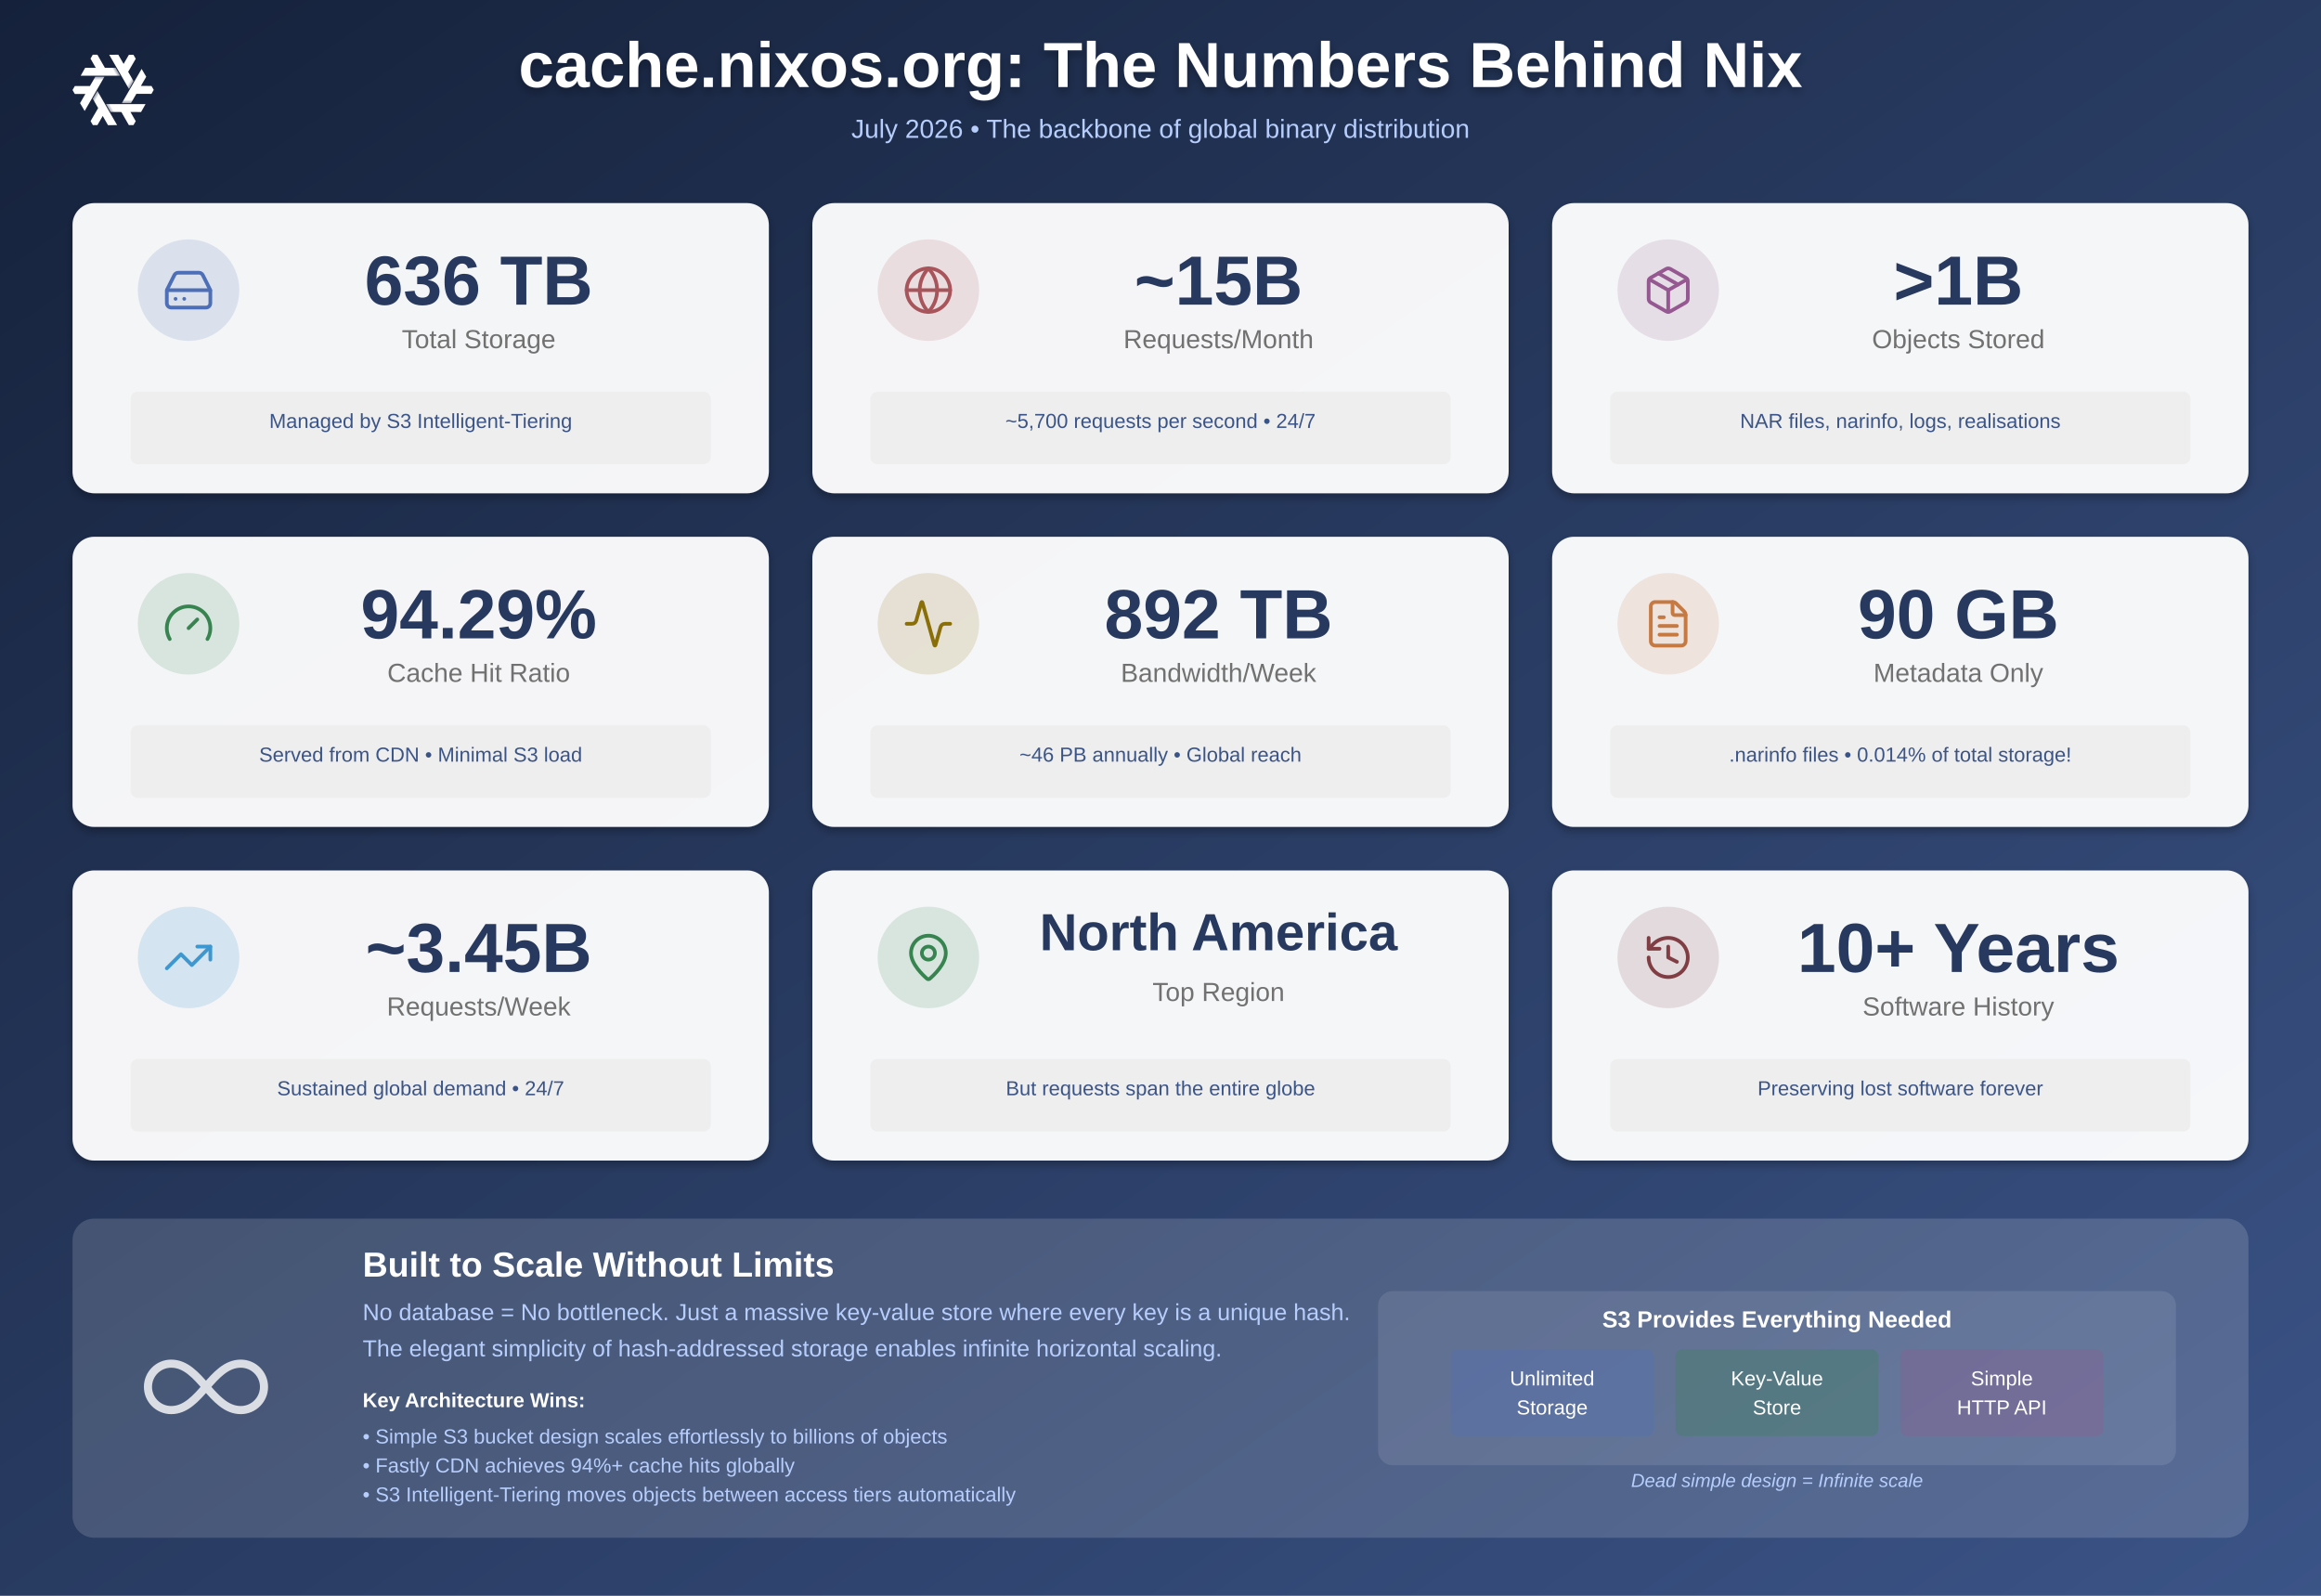
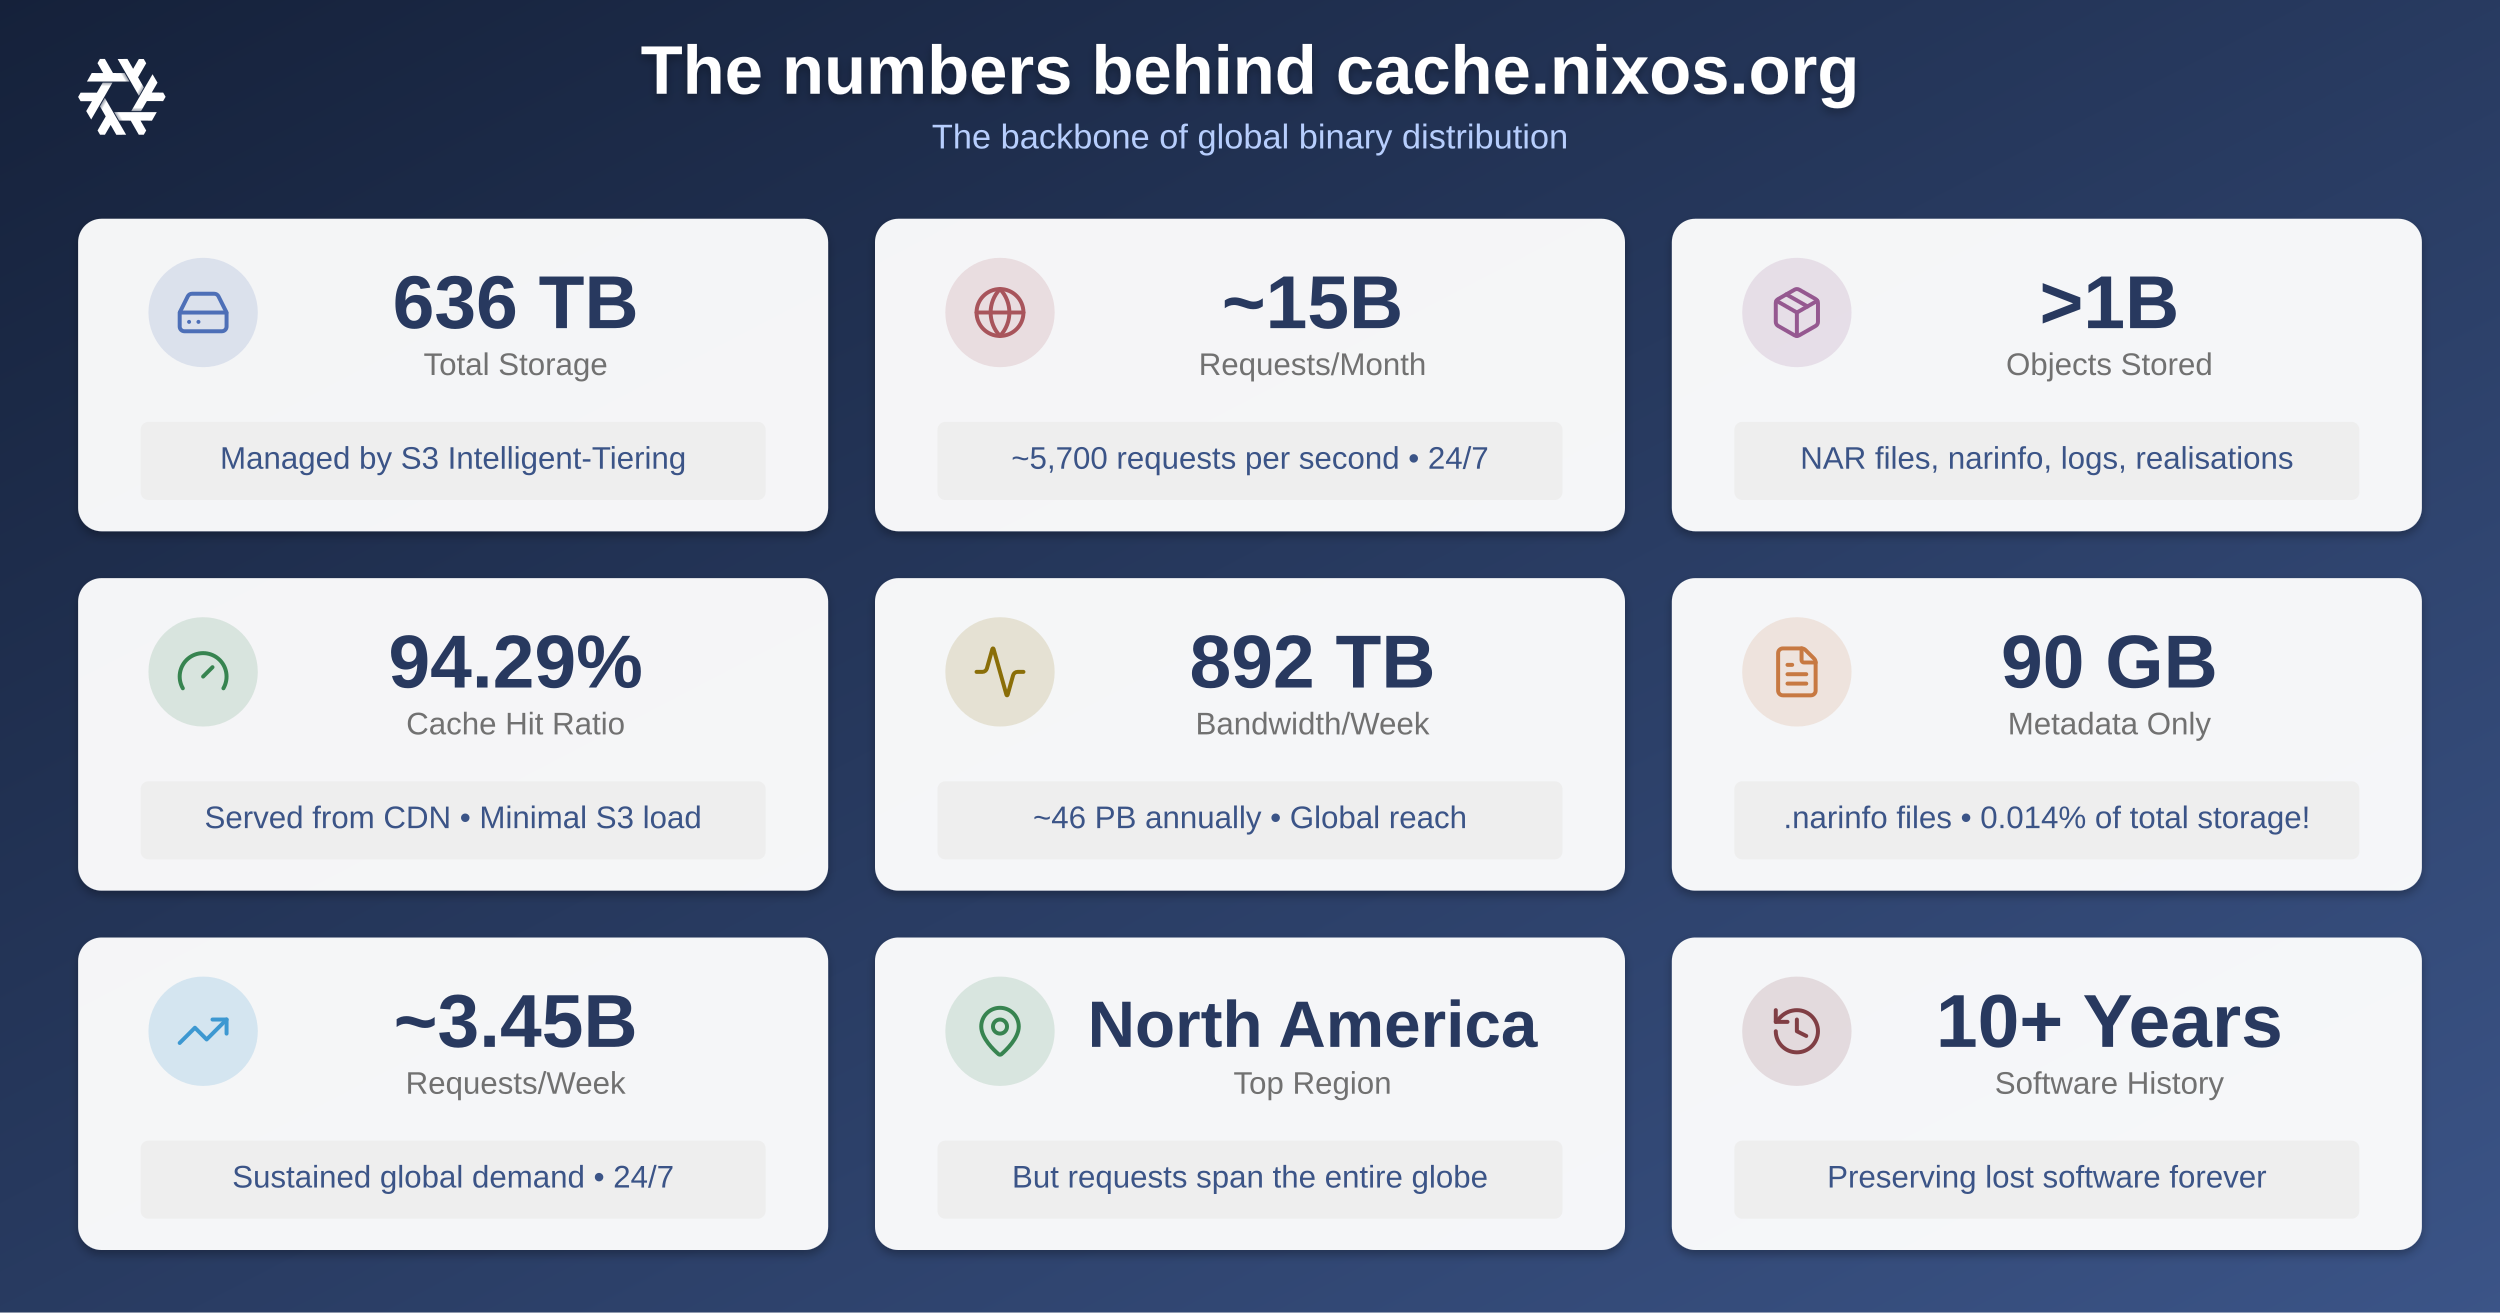
- <svg xmlns="http://www.w3.org/2000/svg" viewBox="0 0 1600 1100">
+ <svg xmlns="http://www.w3.org/2000/svg" viewBox="0 0 1600 840">
  <defs>
    <linearGradient id="bgGradient" x1="0%" y1="0%" x2="100%" y2="100%">
      <stop offset="0%" style="stop-color:#15213a;stop-opacity:1" />
      <stop offset="100%" style="stop-color:#3b5487;stop-opacity:1" />
    </linearGradient>
    <filter id="shadow" x="-50%" y="-50%" width="200%" height="200%">
      <feGaussianBlur in="SourceAlpha" stdDeviation="3" />
      <feOffset dx="0" dy="3" result="offsetblur" />
      <feComponentTransfer>
        <feFuncA type="linear" slope="0.3" />
      </feComponentTransfer>
      <feMerge>
        <feMergeNode />
        <feMergeNode in="SourceGraphic" />
      </feMerge>
    </filter>
  </defs>
-   <rect width="1600" height="1100" fill="url(#bgGradient)" />
+   <rect width="1600" height="840" fill="url(#bgGradient)" />
  <text x="800" y="60" font-family="'Route 159', Arial, Helvetica, sans-serif" font-size="44" font-weight="bold" text-anchor="middle" fill="white" filter="url(#shadow)">
-     cache.nixos.org: The Numbers Behind Nix
+     The numbers behind cache.nixos.org
  </text>
-   <text x="800" y="95" font-family="'Route 159', Arial, Helvetica, sans-serif" font-size="18" text-anchor="middle" fill="#b7cefd">
-     July 2026 • The backbone of global binary distribution
+   <text x="800" y="95" font-family="'Route 159', Arial, Helvetica, sans-serif" font-size="22" text-anchor="middle" fill="#b7cefd">
+     The backbone of global binary distribution
  </text>
  <svg x="50" y="34" width="56" height="56" viewBox="0 0 501.563 501.563" overflow="visible">
    <defs id="nixmark-glance-defs4">
      <linearGradient y2="880.377" x2="-414.387" y1="782.336" x1="-584.199" gradientTransform="translate(864.6959,-1491.341)" gradientUnits="userSpaceOnUse" id="nixmark-glance-linearGradient1299">
        <stop style="stop-color:#ffffff;stop-opacity:0" offset="0" id="nixmark-glance-stop915" />
        <stop id="nixmark-glance-stop917" offset="0.232" style="stop-color:#ffffff;stop-opacity:1" />
        <stop style="stop-color:#ffffff;stop-opacity:1" offset="1" id="nixmark-glance-stop919" />
      </linearGradient>
      <linearGradient y2="460.518" x2="389.576" y1="351.411" x1="200.597" gradientTransform="translate(210.8202,-765.2761)" gradientUnits="userSpaceOnUse" id="nixmark-glance-linearGradient1713">
        <stop style="stop-color:#ffffff;stop-opacity:0" offset="0" id="nixmark-glance-stop915" />
        <stop id="nixmark-glance-stop917" offset="0.232" style="stop-color:#ffffff;stop-opacity:1" />
        <stop style="stop-color:#ffffff;stop-opacity:1" offset="1" id="nixmark-glance-stop919" />
      </linearGradient>
    </defs>
    <g transform="translate(-156.4837,537.5614)" style="display:inline;opacity:1" id="nixmark-glance-layer3">
      <g style="stroke-width:11.051" transform="matrix(0.09048806,0,0,0.09048806,142.3238,-419.8252)" id="nixmark-glance-g955">
        <g transform="matrix(11.04762,0,0,11.04762,-1572.289,9377.711)" id="nixmark-glance-g869">
          <g transform="rotate(-60,226.3575,-449.372)" id="nixmark-glance-g932" style="stroke-width:11.051">
            <path id="nixmark-glance-path3336-6" d="m 449.719,-420.513 122.197,211.675 -56.157,0.527 -32.624,-56.869 -32.856,56.565 -27.902,-0.011 -14.291,-24.69 46.81,-80.49 -33.229,-57.826 z" style="opacity:1;fill:url(#nixmark-glance-linearGradient1713);fill-opacity:1;fill-rule:evenodd;stroke:none;stroke-width:33.154;stroke-linecap:butt;stroke-linejoin:round;stroke-miterlimit:4;stroke-dasharray:none;stroke-opacity:1" />
          </g>
          <path id="nixmark-glance-path4260-0" d="m 309.549,-710.388 122.197,211.675 -56.157,0.527 -32.624,-56.869 -32.856,56.565 -27.902,-0.011 -14.291,-24.69 46.81,-80.49 -33.229,-57.826 z" style="color:#000000;clip-rule:nonzero;display:inline;overflow:visible;visibility:visible;opacity:1;isolation:auto;mix-blend-mode:normal;color-interpolation:sRGB;color-interpolation-filters:linearRGB;solid-color:#000000;solid-opacity:1;fill:url(#nixmark-glance-linearGradient1299);fill-opacity:1;fill-rule:evenodd;stroke:none;stroke-width:33.154;stroke-linecap:butt;stroke-linejoin:round;stroke-miterlimit:4;stroke-dasharray:none;stroke-dashoffset:0;stroke-opacity:1;color-rendering:auto;image-rendering:auto;shape-rendering:auto;text-rendering:auto;enable-background:accumulate" />
          <g transform="rotate(60,728.2356,-692.2404)">
            <path d="m 449.719,-420.513 122.197,211.675 -56.157,0.527 -32.624,-56.869 -32.856,56.565 -27.902,-0.011 -14.291,-24.69 46.81,-80.49 -33.229,-57.826 z" style="opacity:1;fill:url(#nixmark-glance-linearGradient1713);fill-opacity:1;fill-rule:evenodd;stroke:none;stroke-width:33.154;stroke-linecap:butt;stroke-linejoin:round;stroke-miterlimit:4;stroke-dasharray:none;stroke-opacity:1" />
          </g>
          <g transform="rotate(180,477.5036,-570.819)">
            <path d="m 449.719,-420.513 122.197,211.675 -56.157,0.527 -32.624,-56.869 -32.856,56.565 -27.902,-0.011 -14.291,-24.69 46.81,-80.49 -33.229,-57.826 z" style="opacity:1;fill:url(#nixmark-glance-linearGradient1713);fill-opacity:1;fill-rule:evenodd;stroke:none;stroke-width:33.154;stroke-linecap:butt;stroke-linejoin:round;stroke-miterlimit:4;stroke-dasharray:none;stroke-opacity:1" />
          </g>
          <g transform="rotate(120,407.3392,-716.0836)">
            <path d="m 309.549,-710.388 122.197,211.675 -56.157,0.527 -32.624,-56.869 -32.856,56.565 -27.902,-0.011 -14.291,-24.69 46.81,-80.49 -33.229,-57.826 z" style="color:#000000;clip-rule:nonzero;display:inline;overflow:visible;visibility:visible;opacity:1;isolation:auto;mix-blend-mode:normal;color-interpolation:sRGB;color-interpolation-filters:linearRGB;solid-color:#000000;solid-opacity:1;fill:url(#nixmark-glance-linearGradient1299);fill-opacity:1;fill-rule:evenodd;stroke:none;stroke-width:33.154;stroke-linecap:butt;stroke-linejoin:round;stroke-miterlimit:4;stroke-dasharray:none;stroke-dashoffset:0;stroke-opacity:1;color-rendering:auto;image-rendering:auto;shape-rendering:auto;text-rendering:auto;enable-background:accumulate" />
          </g>
          <g transform="rotate(-120,407.2882,-715.87)">
            <path d="m 309.549,-710.388 122.197,211.675 -56.157,0.527 -32.624,-56.869 -32.856,56.565 -27.902,-0.011 -14.291,-24.69 46.81,-80.49 -33.229,-57.826 z" style="color:#000000;clip-rule:nonzero;display:inline;overflow:visible;visibility:visible;opacity:1;isolation:auto;mix-blend-mode:normal;color-interpolation:sRGB;color-interpolation-filters:linearRGB;solid-color:#000000;solid-opacity:1;fill:url(#nixmark-glance-linearGradient1299);fill-opacity:1;fill-rule:evenodd;stroke:none;stroke-width:33.154;stroke-linecap:butt;stroke-linejoin:round;stroke-miterlimit:4;stroke-dasharray:none;stroke-dashoffset:0;stroke-opacity:1;color-rendering:auto;image-rendering:auto;shape-rendering:auto;text-rendering:auto;enable-background:accumulate" />
          </g>
        </g>
      </g>
    </g>
  </svg>
  <g id="stats-grid">
    <g transform="translate(50, 140)">
      <rect x="0" y="0" width="480" height="200" rx="15" fill="white" opacity="0.95" filter="url(#shadow)" />
      <circle cx="80" cy="60" r="35" fill="#4d6fb7" opacity="0.15" />
      <g transform="translate(62,42) scale(1.5)" fill="none" stroke="#4d6fb7" stroke-width="1.7" stroke-linecap="round" stroke-linejoin="round">
        <path d="M10 16h.01" />
        <path d="M2.212 11.577a2 2 0 0 0-.212.896V18a2 2 0 0 0 2 2h16a2 2 0 0 0 2-2v-5.527a2 2 0 0 0-.212-.896L18.55 5.11A2 2 0 0 0 16.76 4H7.24a2 2 0 0 0-1.79 1.11z" />
        <path d="M21.946 12.013H2.054" />
        <path d="M6 16h.01" />
      </g>
      <text x="280" y="70" font-family="'Route 159', Arial, Helvetica, sans-serif" font-size="48" font-weight="bold" text-anchor="middle" fill="#28395f">636 TB</text>
-       <text x="280" y="100" font-family="'Route 159', Arial, Helvetica, sans-serif" font-size="18" text-anchor="middle" fill="#717171">Total Storage</text>
+       <text x="280" y="100" font-family="'Route 159', Arial, Helvetica, sans-serif" font-size="20" text-anchor="middle" fill="#717171">Total Storage</text>
      <rect x="40" y="130" width="400" height="50" rx="5" fill="#eeeeee" />
-       <text x="240" y="155" font-family="'Route 159', Arial, Helvetica, sans-serif" font-size="14" text-anchor="middle" fill="#3b5487">Managed by S3 Intelligent-Tiering</text>
+       <text x="240" y="160" font-family="'Route 159', Arial, Helvetica, sans-serif" font-size="20" text-anchor="middle" fill="#3b5487">Managed by S3 Intelligent-Tiering</text>
    </g>
    <g transform="translate(560, 140)">
      <rect x="0" y="0" width="480" height="200" rx="15" fill="white" opacity="0.95" filter="url(#shadow)" />
      <circle cx="80" cy="60" r="35" fill="#a8545b" opacity="0.15" />
      <g transform="translate(62,42) scale(1.5)" fill="none" stroke="#a8545b" stroke-width="1.7" stroke-linecap="round" stroke-linejoin="round">
        <circle cx="12" cy="12" r="10" />
        <path d="M12 2a14.5 14.5 0 0 0 0 20 14.5 14.5 0 0 0 0-20" />
        <path d="M2 12h20" />
      </g>
      <text x="280" y="70" font-family="'Route 159', Arial, Helvetica, sans-serif" font-size="48" font-weight="bold" text-anchor="middle" fill="#28395f">~15B</text>
-       <text x="280" y="100" font-family="'Route 159', Arial, Helvetica, sans-serif" font-size="18" text-anchor="middle" fill="#717171">Requests/Month</text>
+       <text x="280" y="100" font-family="'Route 159', Arial, Helvetica, sans-serif" font-size="20" text-anchor="middle" fill="#717171">Requests/Month</text>
      <rect x="40" y="130" width="400" height="50" rx="5" fill="#eeeeee" />
-       <text x="240" y="155" font-family="'Route 159', Arial, Helvetica, sans-serif" font-size="14" text-anchor="middle" fill="#3b5487">~5,700 requests per second • 24/7</text>
+       <text x="240" y="160" font-family="'Route 159', Arial, Helvetica, sans-serif" font-size="20" text-anchor="middle" fill="#3b5487">~5,700 requests per second • 24/7</text>
    </g>
    <g transform="translate(1070, 140)">
      <rect x="0" y="0" width="480" height="200" rx="15" fill="white" opacity="0.95" filter="url(#shadow)" />
      <circle cx="80" cy="60" r="35" fill="#955890" opacity="0.15" />
      <g transform="translate(62,42) scale(1.5)" fill="none" stroke="#955890" stroke-width="1.7" stroke-linecap="round" stroke-linejoin="round">
        <path d="M11 21.73a2 2 0 0 0 2 0l7-4A2 2 0 0 0 21 16V8a2 2 0 0 0-1-1.73l-7-4a2 2 0 0 0-2 0l-7 4A2 2 0 0 0 3 8v8a2 2 0 0 0 1 1.73z" />
        <path d="M12 22V12" />
        <polyline points="3.29 7 12 12 20.71 7" />
        <path d="m7.5 4.27 9 5.15" />
      </g>
      <text x="280" y="70" font-family="'Route 159', Arial, Helvetica, sans-serif" font-size="48" font-weight="bold" text-anchor="middle" fill="#28395f">&gt;1B</text>
-       <text x="280" y="100" font-family="'Route 159', Arial, Helvetica, sans-serif" font-size="18" text-anchor="middle" fill="#717171">Objects Stored</text>
+       <text x="280" y="100" font-family="'Route 159', Arial, Helvetica, sans-serif" font-size="20" text-anchor="middle" fill="#717171">Objects Stored</text>
      <rect x="40" y="130" width="400" height="50" rx="5" fill="#eeeeee" />
-       <text x="240" y="155" font-family="'Route 159', Arial, Helvetica, sans-serif" font-size="14" text-anchor="middle" fill="#3b5487">NAR files, narinfo, logs, realisations</text>
+       <text x="240" y="160" font-family="'Route 159', Arial, Helvetica, sans-serif" font-size="20" text-anchor="middle" fill="#3b5487">NAR files, narinfo, logs, realisations</text>
    </g>
    <g transform="translate(50, 370)">
      <rect x="0" y="0" width="480" height="200" rx="15" fill="white" opacity="0.95" filter="url(#shadow)" />
      <circle cx="80" cy="60" r="35" fill="#378450" opacity="0.15" />
      <g transform="translate(62,42) scale(1.5)" fill="none" stroke="#378450" stroke-width="1.7" stroke-linecap="round" stroke-linejoin="round">
        <path d="m12 14 4-4" />
        <path d="M3.34 19a10 10 0 1 1 17.32 0" />
      </g>
      <text x="280" y="70" font-family="'Route 159', Arial, Helvetica, sans-serif" font-size="48" font-weight="bold" text-anchor="middle" fill="#28395f">94.29%</text>
-       <text x="280" y="100" font-family="'Route 159', Arial, Helvetica, sans-serif" font-size="18" text-anchor="middle" fill="#717171">Cache Hit Ratio</text>
+       <text x="280" y="100" font-family="'Route 159', Arial, Helvetica, sans-serif" font-size="20" text-anchor="middle" fill="#717171">Cache Hit Ratio</text>
      <rect x="40" y="130" width="400" height="50" rx="5" fill="#eeeeee" />
-       <text x="240" y="155" font-family="'Route 159', Arial, Helvetica, sans-serif" font-size="14" text-anchor="middle" fill="#3b5487">Served from CDN • Minimal S3 load</text>
+       <text x="240" y="160" font-family="'Route 159', Arial, Helvetica, sans-serif" font-size="20" text-anchor="middle" fill="#3b5487">Served from CDN • Minimal S3 load</text>
    </g>
    <g transform="translate(560, 370)">
      <rect x="0" y="0" width="480" height="200" rx="15" fill="white" opacity="0.95" filter="url(#shadow)" />
      <circle cx="80" cy="60" r="35" fill="#8a6e08" opacity="0.15" />
      <g transform="translate(62,42) scale(1.5)" fill="none" stroke="#8a6e08" stroke-width="1.7" stroke-linecap="round" stroke-linejoin="round">
        <path d="M22 12h-2.48a2 2 0 0 0-1.93 1.46l-2.35 8.36a.25.25 0 0 1-.48 0L9.24 2.18a.25.25 0 0 0-.48 0l-2.35 8.36A2 2 0 0 1 4.49 12H2" />
      </g>
      <text x="280" y="70" font-family="'Route 159', Arial, Helvetica, sans-serif" font-size="48" font-weight="bold" text-anchor="middle" fill="#28395f">892 TB</text>
-       <text x="280" y="100" font-family="'Route 159', Arial, Helvetica, sans-serif" font-size="18" text-anchor="middle" fill="#717171">Bandwidth/Week</text>
+       <text x="280" y="100" font-family="'Route 159', Arial, Helvetica, sans-serif" font-size="20" text-anchor="middle" fill="#717171">Bandwidth/Week</text>
      <rect x="40" y="130" width="400" height="50" rx="5" fill="#eeeeee" />
-       <text x="240" y="155" font-family="'Route 159', Arial, Helvetica, sans-serif" font-size="14" text-anchor="middle" fill="#3b5487">~46 PB annually • Global reach</text>
+       <text x="240" y="160" font-family="'Route 159', Arial, Helvetica, sans-serif" font-size="20" text-anchor="middle" fill="#3b5487">~46 PB annually • Global reach</text>
    </g>
    <g transform="translate(1070, 370)">
      <rect x="0" y="0" width="480" height="200" rx="15" fill="white" opacity="0.95" filter="url(#shadow)" />
      <circle cx="80" cy="60" r="35" fill="#c77942" opacity="0.15" />
      <g transform="translate(62,42) scale(1.5)" fill="none" stroke="#c77942" stroke-width="1.7" stroke-linecap="round" stroke-linejoin="round">
        <path d="M6 22a2 2 0 0 1-2-2V4a2 2 0 0 1 2-2h8a2.4 2.4 0 0 1 1.704.706l3.588 3.588A2.4 2.4 0 0 1 20 8v12a2 2 0 0 1-2 2z" />
        <path d="M14 2v5a1 1 0 0 0 1 1h5" />
        <path d="M10 9H8" />
        <path d="M16 13H8" />
        <path d="M16 17H8" />
      </g>
      <text x="280" y="70" font-family="'Route 159', Arial, Helvetica, sans-serif" font-size="48" font-weight="bold" text-anchor="middle" fill="#28395f">90 GB</text>
-       <text x="280" y="100" font-family="'Route 159', Arial, Helvetica, sans-serif" font-size="18" text-anchor="middle" fill="#717171">Metadata Only</text>
+       <text x="280" y="100" font-family="'Route 159', Arial, Helvetica, sans-serif" font-size="20" text-anchor="middle" fill="#717171">Metadata Only</text>
      <rect x="40" y="130" width="400" height="50" rx="5" fill="#eeeeee" />
-       <text x="240" y="155" font-family="'Route 159', Arial, Helvetica, sans-serif" font-size="14" text-anchor="middle" fill="#3b5487">.narinfo files • 0.014% of total storage!</text>
+       <text x="240" y="160" font-family="'Route 159', Arial, Helvetica, sans-serif" font-size="20" text-anchor="middle" fill="#3b5487">.narinfo files • 0.014% of total storage!</text>
    </g>
    <g transform="translate(50, 600)">
      <rect x="0" y="0" width="480" height="200" rx="15" fill="white" opacity="0.95" filter="url(#shadow)" />
      <circle cx="80" cy="60" r="35" fill="#3d98d1" opacity="0.18" />
      <g transform="translate(62,42) scale(1.5)" fill="none" stroke="#3d98d1" stroke-width="1.7" stroke-linecap="round" stroke-linejoin="round">
        <path d="M16 7h6v6" />
        <path d="m22 7-8.5 8.5-5-5L2 17" />
      </g>
      <text x="280" y="70" font-family="'Route 159', Arial, Helvetica, sans-serif" font-size="48" font-weight="bold" text-anchor="middle" fill="#28395f">~3.45B</text>
-       <text x="280" y="100" font-family="'Route 159', Arial, Helvetica, sans-serif" font-size="18" text-anchor="middle" fill="#717171">Requests/Week</text>
+       <text x="280" y="100" font-family="'Route 159', Arial, Helvetica, sans-serif" font-size="20" text-anchor="middle" fill="#717171">Requests/Week</text>
      <rect x="40" y="130" width="400" height="50" rx="5" fill="#eeeeee" />
-       <text x="240" y="155" font-family="'Route 159', Arial, Helvetica, sans-serif" font-size="14" text-anchor="middle" fill="#3b5487">Sustained global demand • 24/7</text>
+       <text x="240" y="160" font-family="'Route 159', Arial, Helvetica, sans-serif" font-size="20" text-anchor="middle" fill="#3b5487">Sustained global demand • 24/7</text>
    </g>
    <g transform="translate(560, 600)">
      <rect x="0" y="0" width="480" height="200" rx="15" fill="white" opacity="0.95" filter="url(#shadow)" />
      <circle cx="80" cy="60" r="35" fill="#378450" opacity="0.15" />
      <g transform="translate(62,42) scale(1.5)" fill="none" stroke="#378450" stroke-width="1.7" stroke-linecap="round" stroke-linejoin="round">
        <path d="M20 10c0 4.993-5.539 10.193-7.399 11.799a1 1 0 0 1-1.202 0C9.539 20.193 4 14.993 4 10a8 8 0 0 1 16 0" />
        <circle cx="12" cy="10" r="3" />
      </g>
-       <text x="280" y="55" font-family="'Route 159', Arial, Helvetica, sans-serif" font-size="36" font-weight="bold" text-anchor="middle" fill="#28395f">North America</text>
-       <text x="280" y="90" font-family="'Route 159', Arial, Helvetica, sans-serif" font-size="18" text-anchor="middle" fill="#717171">Top Region</text>
+       <text x="280" y="70" font-family="'Route 159', Arial, Helvetica, sans-serif" font-size="42" font-weight="bold" text-anchor="middle" fill="#28395f">North America</text>
+       <text x="280" y="100" font-family="'Route 159', Arial, Helvetica, sans-serif" font-size="20" text-anchor="middle" fill="#717171">Top Region</text>
      <rect x="40" y="130" width="400" height="50" rx="5" fill="#eeeeee" />
-       <text x="240" y="155" font-family="'Route 159', Arial, Helvetica, sans-serif" font-size="14" text-anchor="middle" fill="#3b5487">But requests span the entire globe</text>
+       <text x="240" y="160" font-family="'Route 159', Arial, Helvetica, sans-serif" font-size="20" text-anchor="middle" fill="#3b5487">But requests span the entire globe</text>
    </g>
    <g transform="translate(1070, 600)">
      <rect x="0" y="0" width="480" height="200" rx="15" fill="white" opacity="0.95" filter="url(#shadow)" />
      <circle cx="80" cy="60" r="35" fill="#803e44" opacity="0.15" />
      <g transform="translate(62,42) scale(1.5)" fill="none" stroke="#803e44" stroke-width="1.7" stroke-linecap="round" stroke-linejoin="round">
        <path d="M3 12a9 9 0 1 0 9-9 9.75 9.75 0 0 0-6.74 2.74L3 8" />
        <path d="M3 3v5h5" />
        <path d="M12 7v5l4 2" />
      </g>
      <text x="280" y="70" font-family="'Route 159', Arial, Helvetica, sans-serif" font-size="48" font-weight="bold" text-anchor="middle" fill="#28395f">10+ Years</text>
-       <text x="280" y="100" font-family="'Route 159', Arial, Helvetica, sans-serif" font-size="18" text-anchor="middle" fill="#717171">Software History</text>
+       <text x="280" y="100" font-family="'Route 159', Arial, Helvetica, sans-serif" font-size="20" text-anchor="middle" fill="#717171">Software History</text>
      <rect x="40" y="130" width="400" height="50" rx="5" fill="#eeeeee" />
-       <text x="240" y="155" font-family="'Route 159', Arial, Helvetica, sans-serif" font-size="14" text-anchor="middle" fill="#3b5487">Preserving lost software forever</text>
+       <text x="240" y="160" font-family="'Route 159', Arial, Helvetica, sans-serif" font-size="20" text-anchor="middle" fill="#3b5487">Preserving lost software forever</text>
    </g>
  </g>
-   <g id="scale-infinity">
-     <rect x="50" y="840" width="1500" height="220" rx="15" fill="white" opacity="0.15" />
-     <g transform="translate(100, 950)">
-       <g transform="translate(-6,-42) scale(4)" fill="none" stroke="white" stroke-width="1.4" stroke-linecap="round" stroke-linejoin="round" opacity="0.8">
-         <path d="M6 16c5 0 7-8 12-8a4 4 0 0 1 0 8c-5 0-7-8-12-8a4 4 0 1 0 0 8" />
-       </g>
-     </g>
-     <text x="250" y="880" font-family="'Route 159', Arial, Helvetica, sans-serif" font-size="24" font-weight="bold" fill="white">
-       Built to Scale Without Limits
-     </text>
-     <text x="250" y="910" font-family="'Route 159', Arial, Helvetica, sans-serif" font-size="16" fill="#b7cefd">
-       No database = No bottleneck. Just a massive key-value store where every key is a unique hash.
-     </text>
-     <text x="250" y="935" font-family="'Route 159', Arial, Helvetica, sans-serif" font-size="16" fill="#b7cefd">
-       The elegant simplicity of hash-addressed storage enables infinite horizontal scaling.
-     </text>
-     <text x="250" y="970" font-family="'Route 159', Arial, Helvetica, sans-serif" font-size="14" font-weight="bold" fill="white">Key Architecture Wins:</text>
-     <text x="250" y="995" font-family="'Route 159', Arial, Helvetica, sans-serif" font-size="14" fill="#b7cefd">
-       • Simple S3 bucket design scales effortlessly to billions of objects
-     </text>
-     <text x="250" y="1015" font-family="'Route 159', Arial, Helvetica, sans-serif" font-size="14" fill="#b7cefd">
-       • Fastly CDN achieves 94%+ cache hits globally
-     </text>
-     <text x="250" y="1035" font-family="'Route 159', Arial, Helvetica, sans-serif" font-size="14" fill="#b7cefd">
-       • S3 Intelligent-Tiering moves objects between access tiers automatically
-     </text>
-     <g transform="translate(950, 890)">
-       <rect x="0" y="0" width="550" height="120" rx="10" fill="white" opacity="0.1" />
-       <text x="275" y="25" font-family="'Route 159', Arial, Helvetica, sans-serif" font-size="16" font-weight="bold" text-anchor="middle" fill="white">
-         S3 Provides Everything Needed
-       </text>
-       <g transform="translate(50, 40)">
-         <rect x="0" y="0" width="140" height="60" rx="5" fill="#4d6fb7" opacity="0.3" />
-         <text x="70" y="25" font-family="'Route 159', Arial, Helvetica, sans-serif" font-size="14" text-anchor="middle" fill="white">Unlimited</text>
-         <text x="70" y="45" font-family="'Route 159', Arial, Helvetica, sans-serif" font-size="14" text-anchor="middle" fill="white">Storage</text>
-         <rect x="155" y="0" width="140" height="60" rx="5" fill="#378450" opacity="0.3" />
-         <text x="225" y="25" font-family="'Route 159', Arial, Helvetica, sans-serif" font-size="14" text-anchor="middle" fill="white">Key-Value</text>
-         <text x="225" y="45" font-family="'Route 159', Arial, Helvetica, sans-serif" font-size="14" text-anchor="middle" fill="white">Store</text>
-         <rect x="310" y="0" width="140" height="60" rx="5" fill="#955890" opacity="0.3" />
-         <text x="380" y="25" font-family="'Route 159', Arial, Helvetica, sans-serif" font-size="14" text-anchor="middle" fill="white">Simple</text>
-         <text x="380" y="45" font-family="'Route 159', Arial, Helvetica, sans-serif" font-size="14" text-anchor="middle" fill="white">HTTP API</text>
-       </g>
-       <text x="275" y="135" font-family="'Route 159', Arial, Helvetica, sans-serif" font-size="13" text-anchor="middle" fill="#b7cefd" font-style="italic">
-         Dead simple design = Infinite scale
-       </text>
-     </g>
-   </g>
-   <defs>
-     <marker id="arrowWhite" markerWidth="10" markerHeight="10" refX="9" refY="5" orient="auto">
-       <polygon points="0 0, 10 5, 0 10" fill="white" />
-     </marker>
-     <marker id="arrowGreen" markerWidth="8" markerHeight="8" refX="7" refY="4" orient="auto">
-       <polygon points="0 0, 8 4, 0 8" fill="#378450" />
-     </marker>
-   </defs>
</svg>
